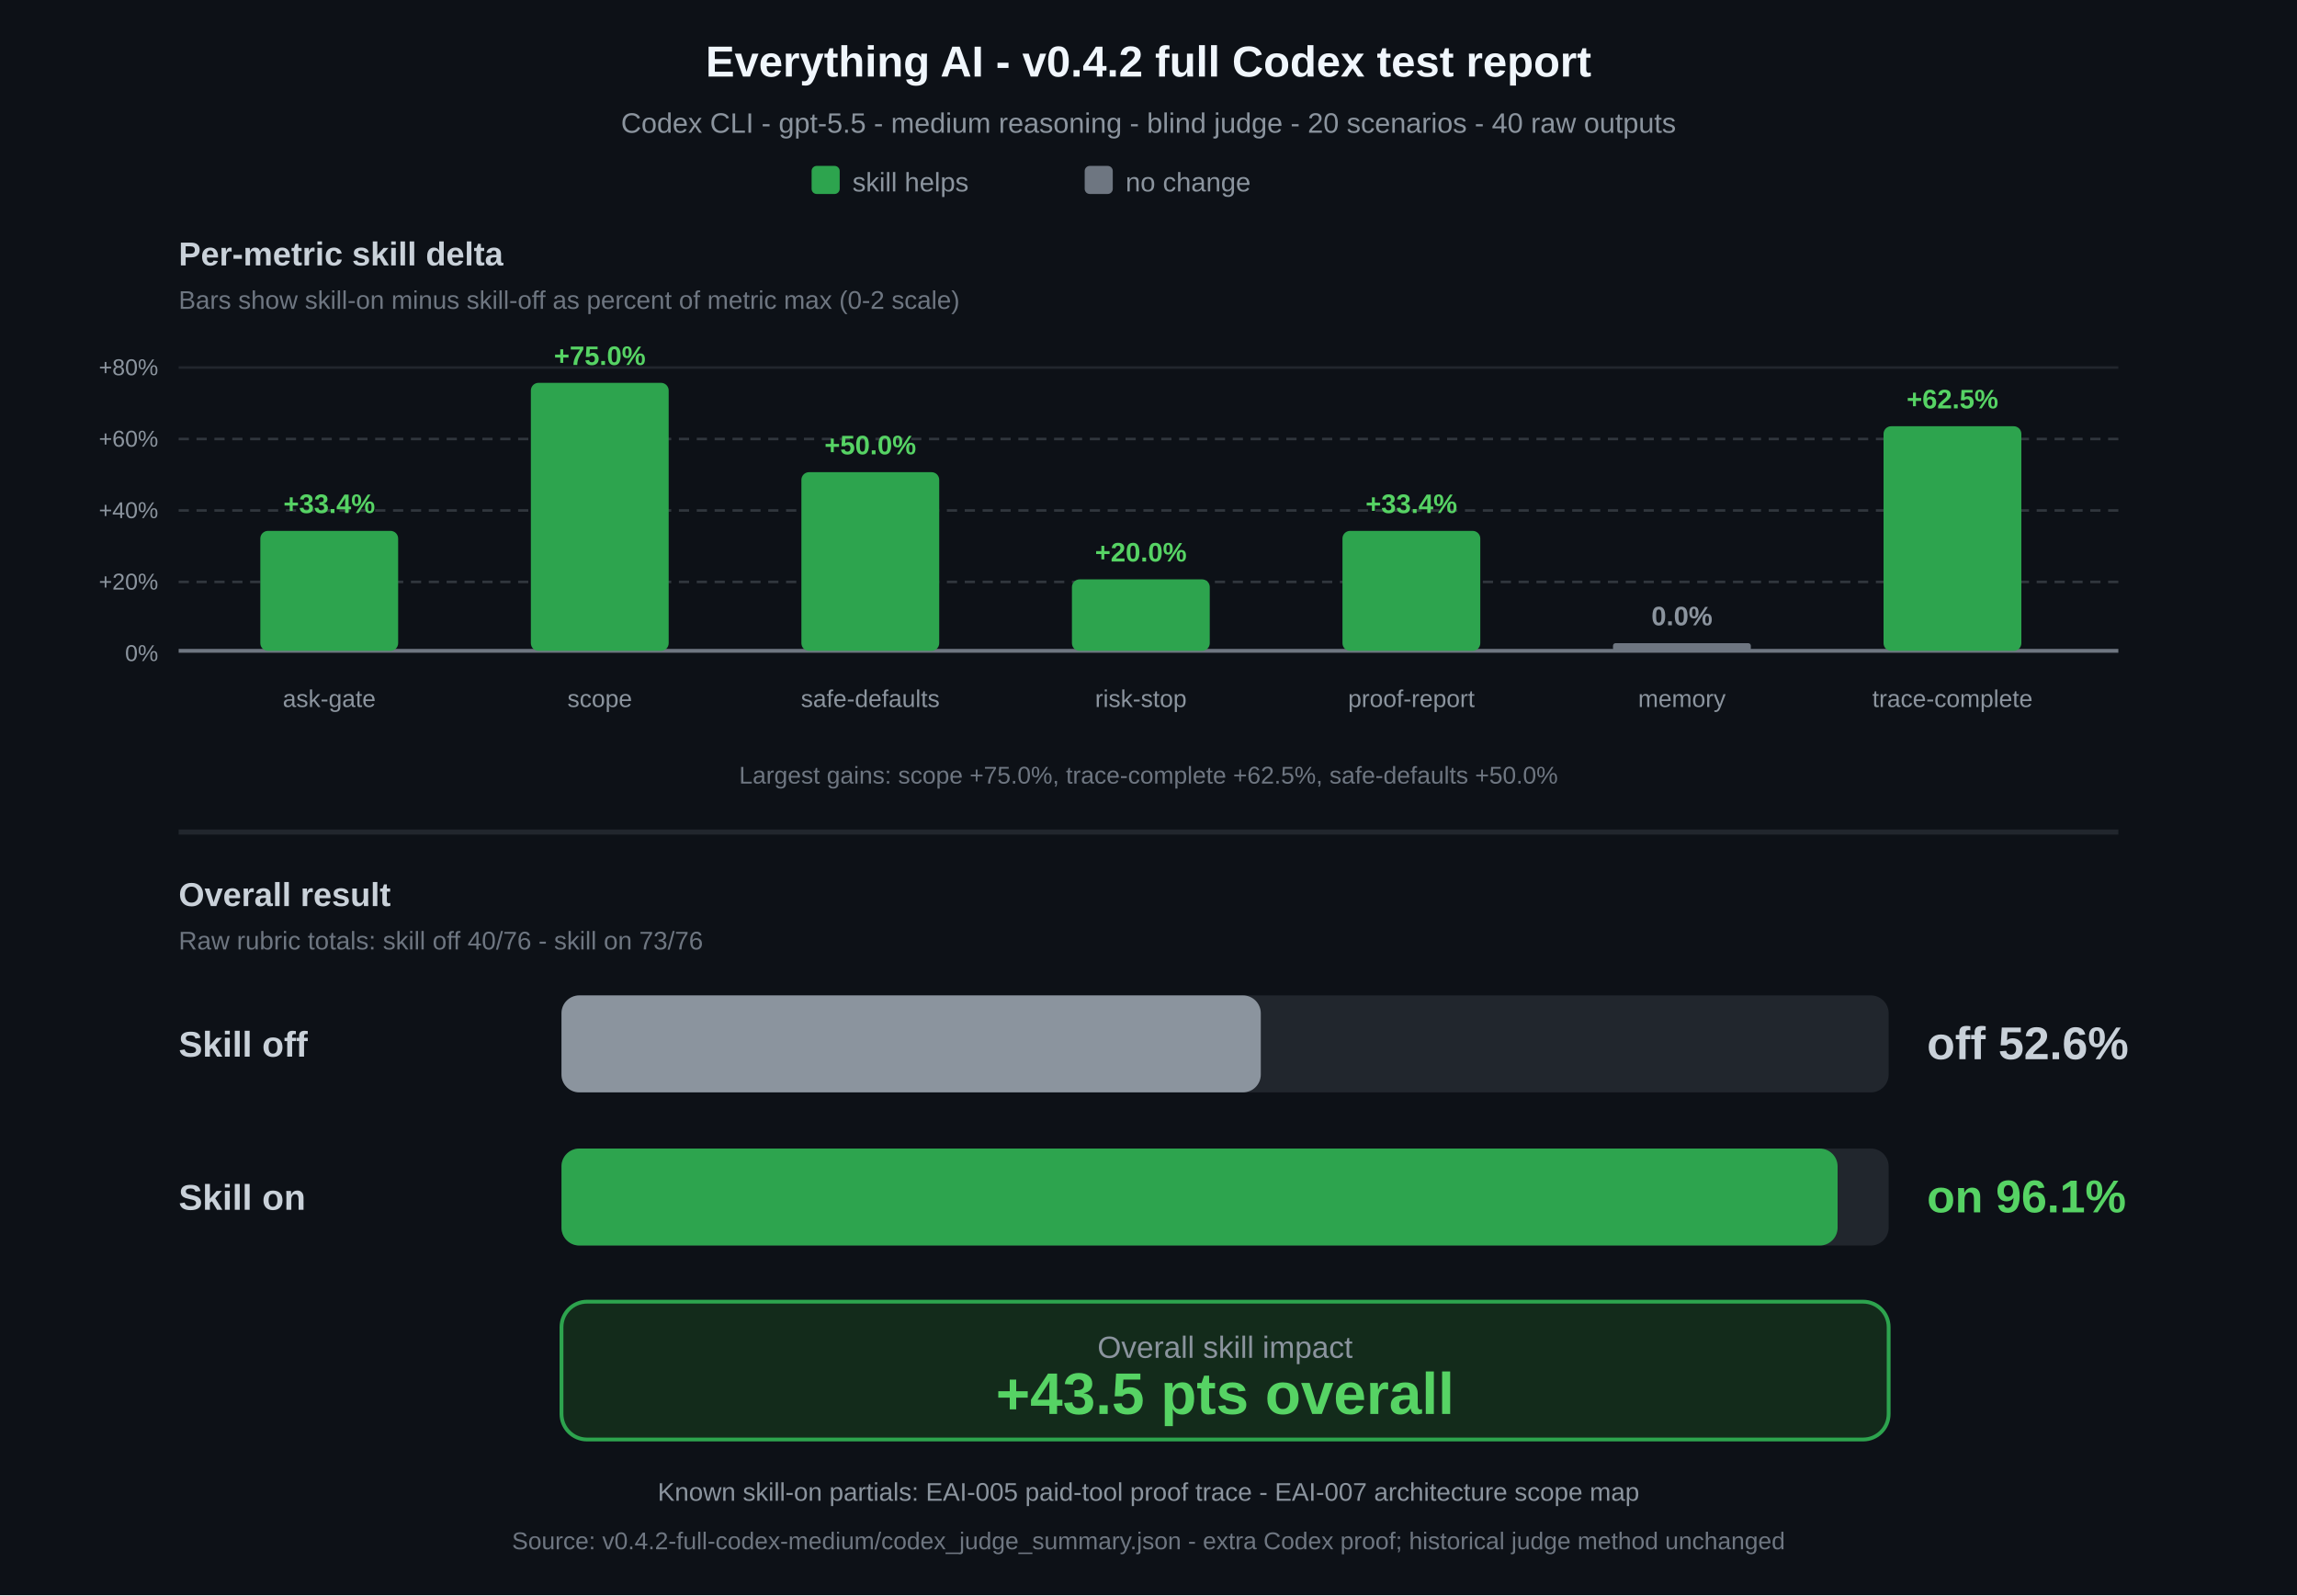
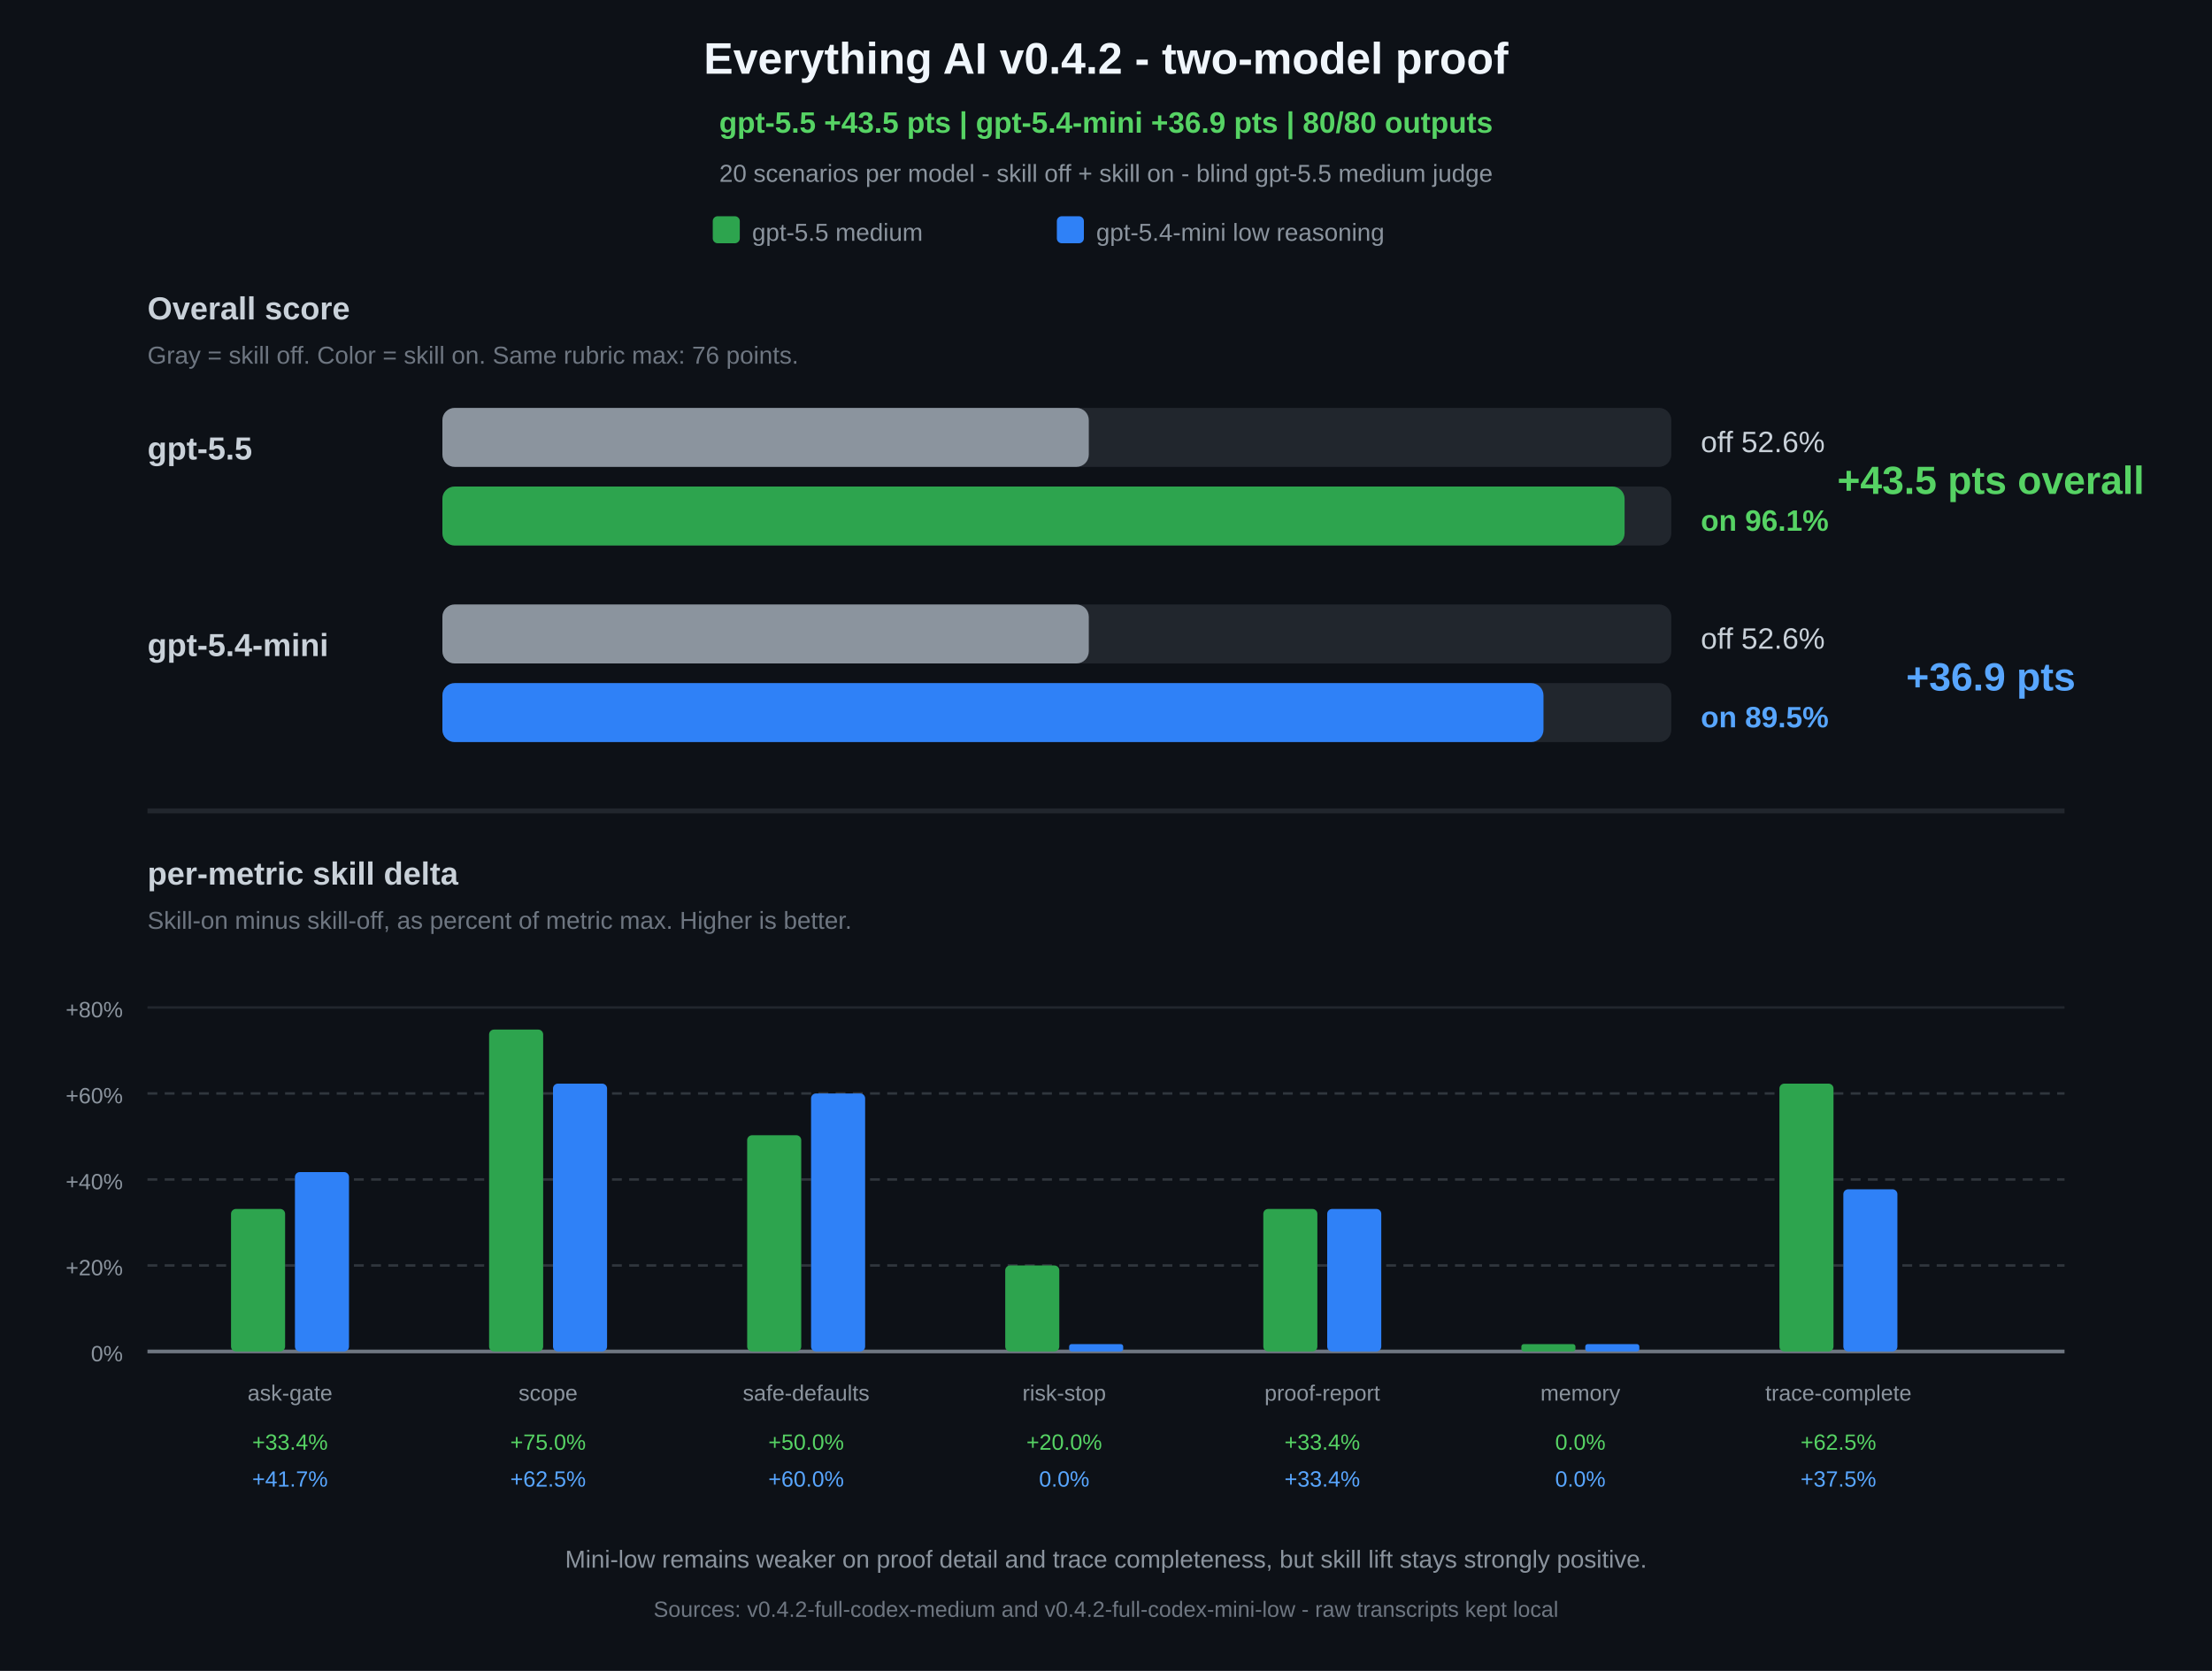
- <svg xmlns="http://www.w3.org/2000/svg" width="900" height="625" viewBox="0 0 900 625" role="img" aria-labelledby="chart-title chart-desc">
-   <rect width="900" height="625" fill="#0d1117" />
-   <text x="450" y="30" text-anchor="middle" font-family="Segoe UI,Arial,sans-serif" font-size="17" font-weight="700" fill="#f0f6fc">Everything AI - v0.4.2 full Codex test report</text>
-   <text x="450" y="52" text-anchor="middle" font-family="Segoe UI,Arial,sans-serif" font-size="11" fill="#8b949e">Codex CLI - gpt-5.5 - medium reasoning - blind judge - 20 scenarios - 40 raw outputs</text>
-   <rect x="318" y="65" width="11" height="11" rx="2" fill="#2da44e" />
-   <text x="334" y="75" font-family="Segoe UI,Arial,sans-serif" font-size="10.5" fill="#8b949e">skill helps</text>
-   <rect x="425" y="65" width="11" height="11" rx="2" fill="#6e7681" />
-   <text x="441" y="75" font-family="Segoe UI,Arial,sans-serif" font-size="10.5" fill="#8b949e">no change</text>
-   <text x="70" y="104" font-family="Segoe UI,Arial,sans-serif" font-size="13" font-weight="700" fill="#c9d1d9">Per-metric skill delta</text>
-   <text x="70" y="121" font-family="Segoe UI,Arial,sans-serif" font-size="10" fill="#6e7681">Bars show skill-on minus skill-off as percent of metric max (0-2 scale)</text>
-   <text x="62" y="147" text-anchor="end" font-family="Segoe UI,Arial,sans-serif" font-size="9" fill="#8b949e">+80%</text>
-   <line x1="70" y1="144" x2="830" y2="144" stroke="#21262d" />
-   <text x="62" y="175" text-anchor="end" font-family="Segoe UI,Arial,sans-serif" font-size="9" fill="#8b949e">+60%</text>
-   <line x1="70" y1="172" x2="830" y2="172" stroke="#30363d" stroke-dasharray="4 3" />
-   <text x="62" y="203" text-anchor="end" font-family="Segoe UI,Arial,sans-serif" font-size="9" fill="#8b949e">+40%</text>
-   <line x1="70" y1="200" x2="830" y2="200" stroke="#30363d" stroke-dasharray="4 3" />
-   <text x="62" y="231" text-anchor="end" font-family="Segoe UI,Arial,sans-serif" font-size="9" fill="#8b949e">+20%</text>
-   <line x1="70" y1="228" x2="830" y2="228" stroke="#30363d" stroke-dasharray="4 3" />
-   <text x="62" y="259" text-anchor="end" font-family="Segoe UI,Arial,sans-serif" font-size="9" fill="#8b949e">0%</text>
-   <line x1="70" y1="255" x2="830" y2="255" stroke="#6e7681" stroke-width="1.5" />
-   <rect x="102" y="208" width="54" height="47" rx="3" fill="#2da44e" />
-   <text x="129" y="201" text-anchor="middle" font-family="Segoe UI,Arial,sans-serif" font-size="10.5" font-weight="700" fill="#56d364">+33.4%</text>
-   <text x="129" y="277" text-anchor="middle" font-family="Segoe UI,Arial,sans-serif" font-size="9.5" fill="#8b949e">ask-gate</text>
-   <rect x="208" y="150" width="54" height="105" rx="3" fill="#2da44e" />
-   <text x="235" y="143" text-anchor="middle" font-family="Segoe UI,Arial,sans-serif" font-size="10.5" font-weight="700" fill="#56d364">+75.0%</text>
-   <text x="235" y="277" text-anchor="middle" font-family="Segoe UI,Arial,sans-serif" font-size="9.5" fill="#8b949e">scope</text>
-   <rect x="314" y="185" width="54" height="70" rx="3" fill="#2da44e" />
-   <text x="341" y="178" text-anchor="middle" font-family="Segoe UI,Arial,sans-serif" font-size="10.5" font-weight="700" fill="#56d364">+50.0%</text>
-   <text x="341" y="277" text-anchor="middle" font-family="Segoe UI,Arial,sans-serif" font-size="9.5" fill="#8b949e">safe-defaults</text>
-   <rect x="420" y="227" width="54" height="28" rx="3" fill="#2da44e" />
-   <text x="447" y="220" text-anchor="middle" font-family="Segoe UI,Arial,sans-serif" font-size="10.5" font-weight="700" fill="#56d364">+20.0%</text>
-   <text x="447" y="277" text-anchor="middle" font-family="Segoe UI,Arial,sans-serif" font-size="9.5" fill="#8b949e">risk-stop</text>
-   <rect x="526" y="208" width="54" height="47" rx="3" fill="#2da44e" />
-   <text x="553" y="201" text-anchor="middle" font-family="Segoe UI,Arial,sans-serif" font-size="10.5" font-weight="700" fill="#56d364">+33.4%</text>
-   <text x="553" y="277" text-anchor="middle" font-family="Segoe UI,Arial,sans-serif" font-size="9.5" fill="#8b949e">proof-report</text>
-   <rect x="632" y="252" width="54" height="3" rx="1" fill="#6e7681" />
-   <text x="659" y="245" text-anchor="middle" font-family="Segoe UI,Arial,sans-serif" font-size="10.5" font-weight="700" fill="#8b949e">0.0%</text>
-   <text x="659" y="277" text-anchor="middle" font-family="Segoe UI,Arial,sans-serif" font-size="9.5" fill="#8b949e">memory</text>
-   <rect x="738" y="167" width="54" height="88" rx="3" fill="#2da44e" />
-   <text x="765" y="160" text-anchor="middle" font-family="Segoe UI,Arial,sans-serif" font-size="10.5" font-weight="700" fill="#56d364">+62.5%</text>
-   <text x="765" y="277" text-anchor="middle" font-family="Segoe UI,Arial,sans-serif" font-size="9.5" fill="#8b949e">trace-complete</text>
-   <text x="450" y="307" text-anchor="middle" font-family="Segoe UI,Arial,sans-serif" font-size="9.5" fill="#6e7681">Largest gains: scope +75.0%, trace-complete +62.5%, safe-defaults +50.0%</text>
-   <line x1="70" y1="326" x2="830" y2="326" stroke="#21262d" stroke-width="2" />
-   <text x="70" y="355" font-family="Segoe UI,Arial,sans-serif" font-size="13" font-weight="700" fill="#c9d1d9">Overall result</text>
-   <text x="70" y="372" font-family="Segoe UI,Arial,sans-serif" font-size="10" fill="#6e7681">Raw rubric totals: skill off 40/76 - skill on 73/76</text>
-   <text x="70" y="414" font-family="Segoe UI,Arial,sans-serif" font-size="14" font-weight="600" fill="#c9d1d9">Skill off</text>
-   <rect x="220" y="390" width="520" height="38" rx="7" fill="#21262d" />
-   <rect x="220" y="390" width="274" height="38" rx="7" fill="#8b949e" />
-   <text x="755" y="415" font-family="Segoe UI,Arial,sans-serif" font-size="18" font-weight="700" fill="#c9d1d9">off 52.6%</text>
-   <text x="70" y="474" font-family="Segoe UI,Arial,sans-serif" font-size="14" font-weight="600" fill="#c9d1d9">Skill on</text>
-   <rect x="220" y="450" width="520" height="38" rx="7" fill="#21262d" />
-   <rect x="220" y="450" width="500" height="38" rx="7" fill="#2da44e" />
-   <text x="755" y="475" font-family="Segoe UI,Arial,sans-serif" font-size="18" font-weight="700" fill="#56d364">on 96.1%</text>
-   <rect x="220" y="510" width="520" height="54" rx="10" fill="#132b1b" stroke="#2da44e" stroke-width="1.5" />
-   <text x="480" y="532" text-anchor="middle" font-family="Segoe UI,Arial,sans-serif" font-size="12" fill="#8b949e">Overall skill impact</text>
-   <text x="480" y="554" text-anchor="middle" font-family="Segoe UI,Arial,sans-serif" font-size="23" font-weight="700" fill="#56d364">+43.5 pts overall</text>
-   <text x="450" y="588" text-anchor="middle" font-family="Segoe UI,Arial,sans-serif" font-size="10" fill="#8b949e">Known skill-on partials: EAI-005 paid-tool proof trace - EAI-007 architecture scope map</text>
-   <text x="450" y="607" text-anchor="middle" font-family="Segoe UI,Arial,sans-serif" font-size="9.5" fill="#6e7681">Source: v0.4.2-full-codex-medium/codex_judge_summary.json - extra Codex proof; historical judge method unchanged</text>
+ <svg xmlns="http://www.w3.org/2000/svg" width="900" height="680" viewBox="0 0 900 680" role="img" aria-labelledby="title desc">
+   <rect width="900" height="680" fill="#0d1117" />
+   <text x="450" y="30" text-anchor="middle" font-family="Segoe UI,Arial,sans-serif" font-size="18" font-weight="700" fill="#f0f6fc">Everything AI v0.4.2 - two-model proof</text>
+   <text x="450" y="54" text-anchor="middle" font-family="Segoe UI,Arial,sans-serif" font-size="12" font-weight="700" fill="#56d364">gpt-5.5 +43.5 pts  |  gpt-5.4-mini +36.9 pts  |  80/80 outputs</text>
+   <text x="450" y="74" text-anchor="middle" font-family="Segoe UI,Arial,sans-serif" font-size="10" fill="#8b949e">20 scenarios per model - skill off + skill on - blind gpt-5.5 medium judge</text>
+   <rect x="290" y="88" width="11" height="11" rx="2" fill="#2da44e" />
+   <text x="306" y="98" font-family="Segoe UI,Arial,sans-serif" font-size="10" fill="#8b949e">gpt-5.5 medium</text>
+   <rect x="430" y="88" width="11" height="11" rx="2" fill="#2f81f7" />
+   <text x="446" y="98" font-family="Segoe UI,Arial,sans-serif" font-size="10" fill="#8b949e">gpt-5.4-mini low reasoning</text>
+   <text x="60" y="130" font-family="Segoe UI,Arial,sans-serif" font-size="13" font-weight="700" fill="#c9d1d9">Overall score</text>
+   <text x="60" y="148" font-family="Segoe UI,Arial,sans-serif" font-size="10" fill="#6e7681">Gray = skill off. Color = skill on. Same rubric max: 76 points.</text>
+   <text x="60" y="187" font-family="Segoe UI,Arial,sans-serif" font-size="13" font-weight="600" fill="#c9d1d9">gpt-5.5</text>
+   <rect x="180" y="166" width="500" height="24" rx="5" fill="#21262d" />
+   <rect x="180" y="166" width="263" height="24" rx="5" fill="#8b949e" />
+   <text x="692" y="184" font-family="Segoe UI,Arial,sans-serif" font-size="12" fill="#c9d1d9">off 52.6%</text>
+   <rect x="180" y="198" width="500" height="24" rx="5" fill="#21262d" />
+   <rect x="180" y="198" width="481" height="24" rx="5" fill="#2da44e" />
+   <text x="692" y="216" font-family="Segoe UI,Arial,sans-serif" font-size="12" font-weight="700" fill="#56d364">on 96.1%</text>
+   <text x="810" y="201" text-anchor="middle" font-family="Segoe UI,Arial,sans-serif" font-size="16" font-weight="700" fill="#56d364">+43.5 pts overall</text>
+   <text x="60" y="267" font-family="Segoe UI,Arial,sans-serif" font-size="13" font-weight="600" fill="#c9d1d9">gpt-5.4-mini</text>
+   <rect x="180" y="246" width="500" height="24" rx="5" fill="#21262d" />
+   <rect x="180" y="246" width="263" height="24" rx="5" fill="#8b949e" />
+   <text x="692" y="264" font-family="Segoe UI,Arial,sans-serif" font-size="12" fill="#c9d1d9">off 52.6%</text>
+   <rect x="180" y="278" width="500" height="24" rx="5" fill="#21262d" />
+   <rect x="180" y="278" width="448" height="24" rx="5" fill="#2f81f7" />
+   <text x="692" y="296" font-family="Segoe UI,Arial,sans-serif" font-size="12" font-weight="700" fill="#58a6ff">on 89.5%</text>
+   <text x="810" y="281" text-anchor="middle" font-family="Segoe UI,Arial,sans-serif" font-size="16" font-weight="700" fill="#58a6ff">+36.9 pts</text>
+   <line x1="60" y1="330" x2="840" y2="330" stroke="#21262d" stroke-width="2" />
+   <text x="60" y="360" font-family="Segoe UI,Arial,sans-serif" font-size="13" font-weight="700" fill="#c9d1d9">per-metric skill delta</text>
+   <text x="60" y="378" font-family="Segoe UI,Arial,sans-serif" font-size="10" fill="#6e7681">Skill-on minus skill-off, as percent of metric max. Higher is better.</text>
+   <text x="50" y="414" text-anchor="end" font-family="Segoe UI,Arial,sans-serif" font-size="9" fill="#8b949e">+80%</text>
+   <line x1="60" y1="410" x2="840" y2="410" stroke="#21262d" />
+   <text x="50" y="449" text-anchor="end" font-family="Segoe UI,Arial,sans-serif" font-size="9" fill="#8b949e">+60%</text>
+   <line x1="60" y1="445" x2="840" y2="445" stroke="#30363d" stroke-dasharray="4 3" />
+   <text x="50" y="484" text-anchor="end" font-family="Segoe UI,Arial,sans-serif" font-size="9" fill="#8b949e">+40%</text>
+   <line x1="60" y1="480" x2="840" y2="480" stroke="#30363d" stroke-dasharray="4 3" />
+   <text x="50" y="519" text-anchor="end" font-family="Segoe UI,Arial,sans-serif" font-size="9" fill="#8b949e">+20%</text>
+   <line x1="60" y1="515" x2="840" y2="515" stroke="#30363d" stroke-dasharray="4 3" />
+   <text x="50" y="554" text-anchor="end" font-family="Segoe UI,Arial,sans-serif" font-size="9" fill="#8b949e">0%</text>
+   <line x1="60" y1="550" x2="840" y2="550" stroke="#6e7681" stroke-width="1.5" />
+   <rect x="94" y="492" width="22" height="58" rx="2" fill="#2da44e" />
+   <rect x="120" y="477" width="22" height="73" rx="2" fill="#2f81f7" />
+   <text x="118" y="570" text-anchor="middle" font-family="Segoe UI,Arial,sans-serif" font-size="9" fill="#8b949e">ask-gate</text>
+   <text x="118" y="590" text-anchor="middle" font-family="Segoe UI,Arial,sans-serif" font-size="9" fill="#56d364">+33.4%</text>
+   <text x="118" y="605" text-anchor="middle" font-family="Segoe UI,Arial,sans-serif" font-size="9" fill="#58a6ff">+41.7%</text>
+   <rect x="199" y="419" width="22" height="131" rx="2" fill="#2da44e" />
+   <rect x="225" y="441" width="22" height="109" rx="2" fill="#2f81f7" />
+   <text x="223" y="570" text-anchor="middle" font-family="Segoe UI,Arial,sans-serif" font-size="9" fill="#8b949e">scope</text>
+   <text x="223" y="590" text-anchor="middle" font-family="Segoe UI,Arial,sans-serif" font-size="9" fill="#56d364">+75.0%</text>
+   <text x="223" y="605" text-anchor="middle" font-family="Segoe UI,Arial,sans-serif" font-size="9" fill="#58a6ff">+62.5%</text>
+   <rect x="304" y="462" width="22" height="88" rx="2" fill="#2da44e" />
+   <rect x="330" y="445" width="22" height="105" rx="2" fill="#2f81f7" />
+   <text x="328" y="570" text-anchor="middle" font-family="Segoe UI,Arial,sans-serif" font-size="9" fill="#8b949e">safe-defaults</text>
+   <text x="328" y="590" text-anchor="middle" font-family="Segoe UI,Arial,sans-serif" font-size="9" fill="#56d364">+50.0%</text>
+   <text x="328" y="605" text-anchor="middle" font-family="Segoe UI,Arial,sans-serif" font-size="9" fill="#58a6ff">+60.0%</text>
+   <rect x="409" y="515" width="22" height="35" rx="2" fill="#2da44e" />
+   <rect x="435" y="547" width="22" height="3" rx="1" fill="#2f81f7" />
+   <text x="433" y="570" text-anchor="middle" font-family="Segoe UI,Arial,sans-serif" font-size="9" fill="#8b949e">risk-stop</text>
+   <text x="433" y="590" text-anchor="middle" font-family="Segoe UI,Arial,sans-serif" font-size="9" fill="#56d364">+20.0%</text>
+   <text x="433" y="605" text-anchor="middle" font-family="Segoe UI,Arial,sans-serif" font-size="9" fill="#58a6ff">0.0%</text>
+   <rect x="514" y="492" width="22" height="58" rx="2" fill="#2da44e" />
+   <rect x="540" y="492" width="22" height="58" rx="2" fill="#2f81f7" />
+   <text x="538" y="570" text-anchor="middle" font-family="Segoe UI,Arial,sans-serif" font-size="9" fill="#8b949e">proof-report</text>
+   <text x="538" y="590" text-anchor="middle" font-family="Segoe UI,Arial,sans-serif" font-size="9" fill="#56d364">+33.4%</text>
+   <text x="538" y="605" text-anchor="middle" font-family="Segoe UI,Arial,sans-serif" font-size="9" fill="#58a6ff">+33.4%</text>
+   <rect x="619" y="547" width="22" height="3" rx="1" fill="#2da44e" />
+   <rect x="645" y="547" width="22" height="3" rx="1" fill="#2f81f7" />
+   <text x="643" y="570" text-anchor="middle" font-family="Segoe UI,Arial,sans-serif" font-size="9" fill="#8b949e">memory</text>
+   <text x="643" y="590" text-anchor="middle" font-family="Segoe UI,Arial,sans-serif" font-size="9" fill="#56d364">0.0%</text>
+   <text x="643" y="605" text-anchor="middle" font-family="Segoe UI,Arial,sans-serif" font-size="9" fill="#58a6ff">0.0%</text>
+   <rect x="724" y="441" width="22" height="109" rx="2" fill="#2da44e" />
+   <rect x="750" y="484" width="22" height="66" rx="2" fill="#2f81f7" />
+   <text x="748" y="570" text-anchor="middle" font-family="Segoe UI,Arial,sans-serif" font-size="9" fill="#8b949e">trace-complete</text>
+   <text x="748" y="590" text-anchor="middle" font-family="Segoe UI,Arial,sans-serif" font-size="9" fill="#56d364">+62.5%</text>
+   <text x="748" y="605" text-anchor="middle" font-family="Segoe UI,Arial,sans-serif" font-size="9" fill="#58a6ff">+37.5%</text>
+   <text x="450" y="638" text-anchor="middle" font-family="Segoe UI,Arial,sans-serif" font-size="10" fill="#8b949e">Mini-low remains weaker on proof detail and trace completeness, but skill lift stays strongly positive.</text>
+   <text x="450" y="658" text-anchor="middle" font-family="Segoe UI,Arial,sans-serif" font-size="9" fill="#6e7681">Sources: v0.4.2-full-codex-medium and v0.4.2-full-codex-mini-low - raw transcripts kept local</text>
</svg>
